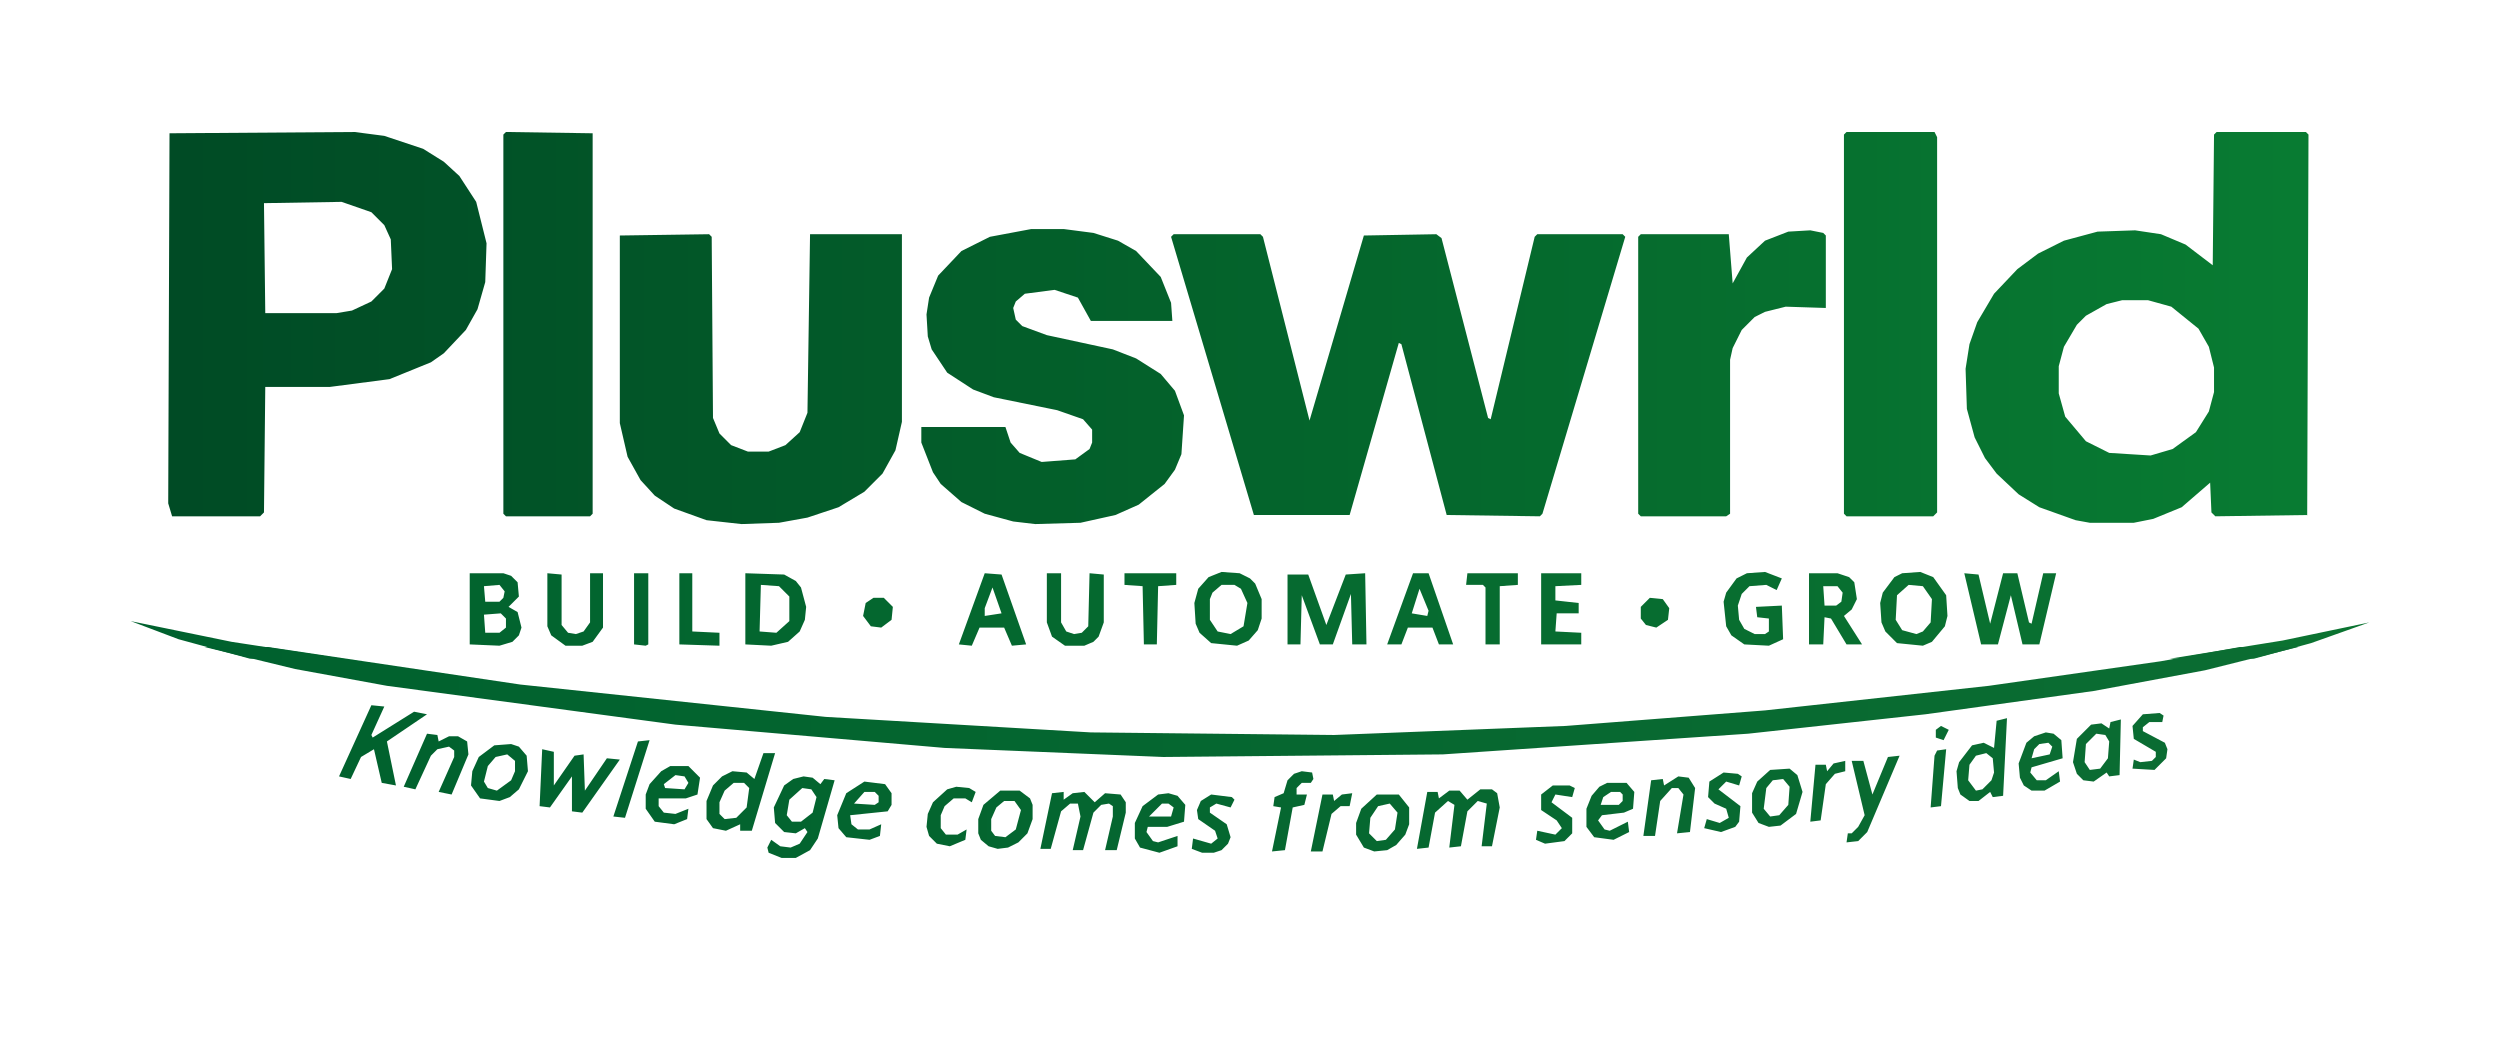
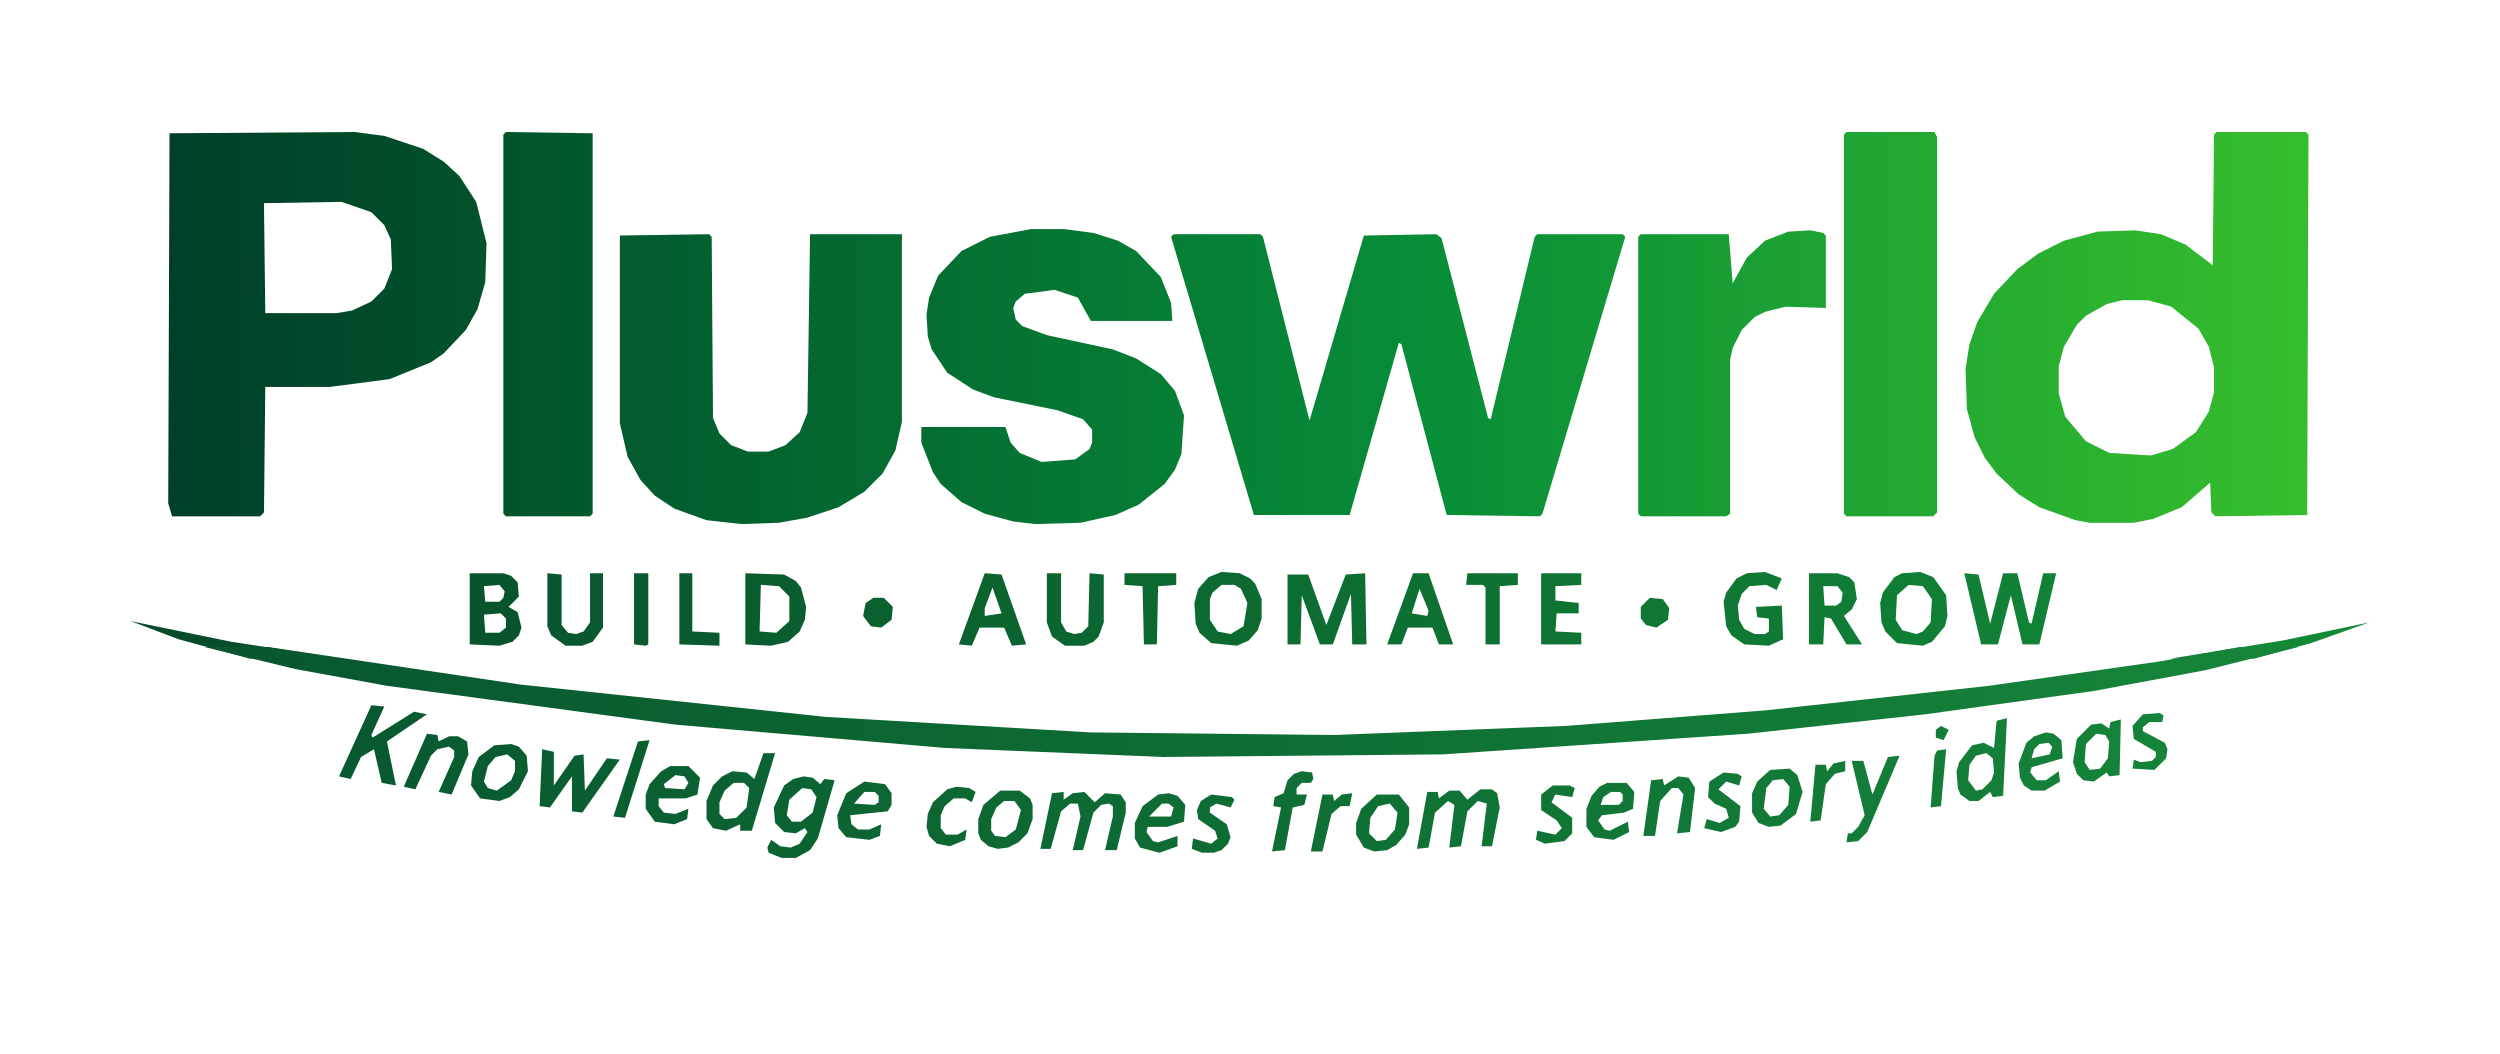
<svg xmlns="http://www.w3.org/2000/svg" width="1932" height="814" viewBox="0 0 1932 814" role="img" aria-labelledby="title desc" shape-rendering="geometricPrecision">
  <defs>
    <linearGradient id="word" x1="0" y1="0" x2="1" y2="0">
-       <stop offset="0" stop-color="#004b25" />
-       <stop offset="1" stop-color="#087b32" />
+       <stop offset="0" stop-color="#003f28" />
+       <stop offset="0.58" stop-color="#078c38" />
+       <stop offset="1" stop-color="#36bd2d" />
    </linearGradient>
    <linearGradient id="mid" x1="0" y1="0" x2="1" y2="0">
-       <stop offset="0" stop-color="#00612e" />
-       <stop offset="1" stop-color="#0b7331" />
+       <stop offset="0" stop-color="#064a2b" />
+       <stop offset="1" stop-color="#138b38" />
    </linearGradient>
    <linearGradient id="low" x1="0" y1="0" x2="1" y2="0">
-       <stop offset="0" stop-color="#00612e" />
-       <stop offset="1" stop-color="#0b6d32" />
+       <stop offset="0" stop-color="#07552f" />
+       <stop offset="1" stop-color="#16863a" />
    </linearGradient>
  </defs>
  <path d="M 905,183 L 969,398 L 1043,398 L 1081,265 L 1083,266 L 1118,398 L 1190,399 L 1192,397 L 1256,183 L 1254,181 L 1188,181 L 1186,183 L 1152,324 L 1150,323 L 1114,184 L 1110,181 L 1054,182 L 1012,325 L 976,183 L 974,181 L 907,181 Z M 479,182 L 479,327 L 485,353 L 495,371 L 506,383 L 521,393 L 546,402 L 573,405 L 602,404 L 624,400 L 648,392 L 668,380 L 682,366 L 692,348 L 697,326 L 697,181 L 626,181 L 624,319 L 618,334 L 607,344 L 594,349 L 578,349 L 565,344 L 556,335 L 551,323 L 550,183 L 548,181 Z M 1409,180 L 1399,178 L 1382,179 L 1364,186 L 1350,199 L 1339,219 L 1336,181 L 1268,181 L 1266,183 L 1266,397 L 1268,399 L 1334,399 L 1337,397 L 1337,278 L 1339,269 L 1346,255 L 1356,245 L 1364,241 L 1380,237 L 1411,238 L 1411,182 Z M 765,183 L 743,194 L 725,213 L 718,230 L 716,243 L 717,260 L 720,270 L 732,288 L 752,301 L 768,307 L 817,317 L 837,324 L 844,332 L 844,342 L 842,347 L 831,355 L 805,357 L 788,350 L 781,342 L 777,330 L 712,330 L 712,342 L 721,365 L 727,374 L 743,388 L 761,397 L 783,403 L 800,405 L 835,404 L 862,398 L 880,390 L 900,374 L 908,363 L 913,351 L 915,321 L 908,302 L 897,289 L 878,277 L 860,270 L 809,259 L 790,252 L 785,247 L 783,238 L 785,233 L 792,227 L 815,224 L 833,230 L 843,248 L 906,248 L 905,234 L 897,214 L 878,194 L 864,186 L 845,180 L 822,177 L 797,177 Z M 1782,102 L 1713,102 L 1711,104 L 1710,205 L 1689,189 L 1670,181 L 1650,178 L 1621,179 L 1595,186 L 1575,196 L 1559,208 L 1541,227 L 1528,249 L 1522,266 L 1519,285 L 1520,316 L 1526,338 L 1534,354 L 1543,366 L 1560,382 L 1576,392 L 1604,402 L 1615,404 L 1649,404 L 1664,401 L 1686,392 L 1708,373 L 1709,396 L 1712,399 L 1783,398 L 1784,104 Z M 1628,235 L 1640,232 L 1660,232 L 1678,237 L 1699,254 L 1707,268 L 1711,284 L 1711,303 L 1707,318 L 1697,334 L 1679,347 L 1662,352 L 1630,350 L 1612,341 L 1596,322 L 1591,304 L 1591,283 L 1595,268 L 1605,251 L 1612,244 Z M 1427,102 L 1425,104 L 1425,397 L 1427,399 L 1494,399 L 1497,396 L 1497,106 L 1495,102 Z M 391,102 L 389,104 L 389,397 L 391,399 L 456,399 L 458,397 L 458,103 Z M 327,115 L 297,105 L 274,102 L 131,103 L 130,389 L 133,399 L 201,399 L 204,396 L 205,299 L 255,299 L 301,293 L 333,280 L 343,273 L 360,255 L 369,239 L 375,218 L 376,188 L 368,156 L 355,136 L 343,125 Z M 204,157 L 264,156 L 287,164 L 297,174 L 302,185 L 303,208 L 297,223 L 287,233 L 272,240 L 260,242 L 205,242 Z" fill="url(#word)" fill-rule="evenodd" />
  <path d="M 1831,481 L 1764,495 L 1677,509 L 1742,509 L 1786,497 Z M 101,480 L 138,494 L 193,509 L 264,509 L 179,496 Z M 1275,462 L 1268,469 L 1268,478 L 1272,483 L 1280,485 L 1289,479 L 1290,470 L 1285,463 Z M 675,462 L 669,466 L 667,476 L 673,484 L 681,485 L 689,479 L 690,469 L 683,462 Z M 1518,443 L 1531,498 L 1544,498 L 1554,460 L 1563,498 L 1576,498 L 1589,443 L 1579,443 L 1570,482 L 1568,481 L 1559,443 L 1548,443 L 1538,482 L 1529,444 Z M 1398,443 L 1398,498 L 1409,498 L 1410,477 L 1415,478 L 1427,498 L 1439,498 L 1425,476 L 1431,471 L 1435,463 L 1433,450 L 1429,446 L 1420,443 Z M 1409,453 L 1420,453 L 1424,458 L 1423,465 L 1419,468 L 1410,468 Z M 1191,443 L 1191,498 L 1222,498 L 1222,489 L 1202,488 L 1203,474 L 1220,474 L 1220,466 L 1202,464 L 1202,453 L 1222,452 L 1222,443 Z M 1134,443 L 1133,452 L 1146,452 L 1148,454 L 1148,498 L 1159,498 L 1159,453 L 1173,452 L 1173,443 Z M 1092,443 L 1072,498 L 1083,498 L 1088,485 L 1107,485 L 1112,498 L 1123,498 L 1104,443 Z M 1097,455 L 1104,472 L 1103,476 L 1091,474 Z M 995,444 L 995,498 L 1005,498 L 1006,460 L 1020,498 L 1030,498 L 1044,459 L 1045,498 L 1056,498 L 1055,443 L 1040,444 L 1025,483 L 1011,444 Z M 869,443 L 869,452 L 883,453 L 884,498 L 894,498 L 895,453 L 909,452 L 909,443 Z M 809,443 L 809,481 L 813,492 L 823,499 L 838,499 L 845,496 L 849,492 L 853,481 L 853,444 L 842,443 L 841,484 L 836,489 L 830,490 L 824,488 L 820,481 L 820,443 Z M 761,443 L 741,498 L 751,499 L 757,485 L 776,485 L 782,499 L 793,498 L 774,444 Z M 767,454 L 774,474 L 761,476 L 761,470 Z M 576,443 L 576,498 L 596,499 L 609,496 L 618,488 L 622,479 L 623,469 L 619,454 L 615,449 L 606,444 Z M 588,452 L 602,453 L 610,461 L 610,480 L 600,489 L 587,488 Z M 525,443 L 525,498 L 556,499 L 556,489 L 535,488 L 535,443 Z M 490,443 L 490,498 L 499,499 L 501,498 L 501,443 Z M 423,443 L 423,484 L 426,491 L 437,499 L 450,499 L 458,496 L 466,485 L 466,443 L 456,443 L 456,481 L 451,488 L 445,490 L 439,489 L 434,483 L 434,444 Z M 363,443 L 363,498 L 386,499 L 396,496 L 401,491 L 403,485 L 400,473 L 393,469 L 401,461 L 400,450 L 395,445 L 389,443 Z M 374,475 L 387,474 L 391,478 L 391,485 L 386,489 L 375,489 Z M 374,453 L 386,452 L 390,457 L 389,462 L 386,465 L 375,465 Z M 1470,443 L 1464,446 L 1455,458 L 1453,466 L 1454,481 L 1457,488 L 1466,497 L 1486,499 L 1493,496 L 1503,484 L 1505,476 L 1504,460 L 1494,446 L 1484,442 Z M 1475,452 L 1486,453 L 1493,463 L 1492,481 L 1486,488 L 1481,490 L 1470,487 L 1465,479 L 1466,460 Z M 1350,443 L 1342,447 L 1334,458 L 1332,465 L 1334,484 L 1338,491 L 1348,498 L 1367,499 L 1378,494 L 1377,468 L 1357,469 L 1358,477 L 1367,478 L 1367,488 L 1364,490 L 1356,490 L 1348,486 L 1344,479 L 1343,468 L 1346,459 L 1352,453 L 1365,452 L 1373,456 L 1377,447 L 1364,442 Z M 944,442 L 934,446 L 926,455 L 923,466 L 924,482 L 927,489 L 936,497 L 956,499 L 965,495 L 972,487 L 975,478 L 975,463 L 970,451 L 966,447 L 958,443 Z M 944,452 L 954,452 L 959,455 L 964,466 L 961,484 L 951,490 L 941,488 L 935,479 L 935,463 L 937,458 Z" fill="url(#mid)" fill-rule="evenodd" />
  <path d="M 952,616 L 936,614 L 928,619 L 925,626 L 926,633 L 939,642 L 941,648 L 936,652 L 922,648 L 921,656 L 929,659 L 938,659 L 944,657 L 949,652 L 951,647 L 948,637 L 935,628 L 935,624 L 940,621 L 951,624 L 954,618 Z M 1081,614 L 1064,614 L 1052,625 L 1048,636 L 1048,645 L 1054,655 L 1062,658 L 1072,657 L 1079,653 L 1086,645 L 1089,637 L 1089,624 Z M 1074,621 L 1080,628 L 1078,641 L 1071,649 L 1064,650 L 1058,644 L 1059,632 L 1065,623 Z M 1045,613 L 1037,614 L 1031,619 L 1030,614 L 1022,614 L 1013,658 L 1022,658 L 1029,629 L 1036,623 L 1043,623 Z M 910,615 L 903,613 L 895,614 L 883,623 L 877,636 L 877,648 L 881,655 L 896,659 L 910,654 L 910,646 L 895,651 L 891,650 L 886,643 L 887,639 L 902,639 L 915,635 L 916,622 Z M 907,624 L 905,631 L 888,631 L 898,621 L 903,621 Z M 813,613 L 804,656 L 812,656 L 820,627 L 827,621 L 833,621 L 835,631 L 829,657 L 837,657 L 845,628 L 851,622 L 857,621 L 860,623 L 860,631 L 854,657 L 863,657 L 870,628 L 870,620 L 866,614 L 854,613 L 846,620 L 838,612 L 829,613 L 822,618 L 822,612 Z M 1157,613 L 1153,610 L 1144,610 L 1134,618 L 1128,611 L 1120,611 L 1112,617 L 1111,612 L 1103,612 L 1095,656 L 1104,655 L 1109,628 L 1119,619 L 1124,622 L 1120,655 L 1129,654 L 1134,627 L 1142,619 L 1149,621 L 1145,654 L 1153,654 L 1159,624 Z M 788,611 L 773,611 L 760,622 L 756,633 L 756,644 L 758,649 L 764,654 L 771,656 L 779,655 L 787,651 L 794,644 L 798,633 L 798,622 L 796,617 Z M 784,619 L 789,626 L 785,641 L 777,647 L 769,646 L 766,642 L 766,633 L 770,624 L 776,619 Z M 749,609 L 739,608 L 732,610 L 721,620 L 717,629 L 716,639 L 718,646 L 724,652 L 734,654 L 746,649 L 747,641 L 740,645 L 731,645 L 727,640 L 727,630 L 730,623 L 737,617 L 746,617 L 751,620 L 754,612 Z M 1213,607 L 1200,607 L 1191,614 L 1191,626 L 1203,634 L 1207,640 L 1202,645 L 1188,642 L 1187,649 L 1194,652 L 1209,650 L 1215,644 L 1215,632 L 1199,620 L 1202,614 L 1215,616 L 1217,609 Z M 1257,605 L 1242,605 L 1236,608 L 1230,615 L 1226,625 L 1226,639 L 1232,647 L 1247,649 L 1259,643 L 1258,635 L 1244,642 L 1240,641 L 1235,634 L 1238,630 L 1255,628 L 1262,625 L 1263,612 Z M 1237,622 L 1239,616 L 1245,612 L 1252,612 L 1254,614 L 1254,619 L 1251,622 Z M 684,606 L 668,604 L 654,613 L 647,630 L 648,640 L 654,647 L 672,649 L 680,646 L 681,637 L 672,641 L 663,641 L 658,637 L 657,630 L 686,627 L 689,622 L 689,613 Z M 660,621 L 668,612 L 676,612 L 679,615 L 679,620 L 676,622 Z M 1305,601 L 1297,600 L 1286,607 L 1285,602 L 1276,603 L 1270,646 L 1279,646 L 1283,619 L 1292,609 L 1297,609 L 1301,614 L 1296,644 L 1306,643 L 1310,609 Z M 645,603 L 637,602 L 634,606 L 628,601 L 621,600 L 613,602 L 606,607 L 598,624 L 599,636 L 606,643 L 615,644 L 622,640 L 624,643 L 618,652 L 611,655 L 603,654 L 596,649 L 593,655 L 594,659 L 604,663 L 615,663 L 626,657 L 632,648 Z M 627,610 L 631,616 L 628,628 L 619,635 L 612,635 L 608,630 L 610,618 L 620,609 Z M 1343,598 L 1332,597 L 1321,604 L 1320,616 L 1325,621 L 1334,625 L 1336,632 L 1329,636 L 1319,633 L 1317,640 L 1330,643 L 1341,639 L 1344,635 L 1345,623 L 1328,610 L 1334,604 L 1344,607 L 1346,600 Z M 1014,597 L 1006,596 L 1000,598 L 995,603 L 992,613 L 985,616 L 984,623 L 990,624 L 983,658 L 993,657 L 999,624 L 1008,622 L 1010,614 L 1002,614 L 1002,609 L 1006,605 L 1013,605 L 1015,602 Z M 1383,594 L 1368,595 L 1358,604 L 1354,613 L 1354,628 L 1359,636 L 1367,639 L 1376,638 L 1388,629 L 1393,612 L 1389,599 Z M 1378,602 L 1383,608 L 1382,622 L 1375,630 L 1368,631 L 1363,625 L 1365,609 L 1370,603 Z M 532,592 L 518,592 L 511,596 L 502,606 L 499,614 L 499,625 L 506,635 L 521,637 L 531,633 L 532,625 L 522,629 L 513,628 L 509,623 L 509,617 L 530,617 L 539,614 L 541,601 Z M 513,606 L 522,599 L 529,600 L 532,605 L 529,610 L 514,609 Z M 1426,588 L 1417,590 L 1412,596 L 1411,591 L 1403,591 L 1399,635 L 1407,634 L 1411,606 L 1418,598 L 1426,596 Z M 1468,584 L 1459,585 L 1447,614 L 1440,588 L 1431,588 L 1441,630 L 1436,639 L 1431,644 L 1428,644 L 1427,651 L 1436,650 L 1443,643 Z M 599,582 L 590,582 L 583,602 L 577,597 L 566,596 L 558,600 L 551,607 L 546,619 L 546,633 L 551,640 L 561,642 L 572,637 L 572,642 L 581,642 Z M 575,605 L 579,609 L 577,624 L 569,632 L 560,633 L 556,629 L 556,620 L 560,611 L 567,605 Z M 1504,579 L 1497,580 L 1495,584 L 1492,624 L 1500,623 Z M 417,623 L 425,624 L 442,600 L 442,627 L 450,628 L 479,587 L 469,586 L 452,611 L 451,583 L 444,584 L 428,607 L 428,581 L 419,579 Z M 401,577 L 395,575 L 382,576 L 370,585 L 365,596 L 364,607 L 371,617 L 386,619 L 394,616 L 401,610 L 408,596 L 407,584 Z M 392,583 L 398,588 L 398,596 L 395,603 L 384,611 L 377,609 L 374,604 L 377,592 L 383,585 Z M 502,572 L 493,573 L 474,631 L 483,632 Z M 330,567 L 312,608 L 321,610 L 333,584 L 338,579 L 347,577 L 351,580 L 351,585 L 339,612 L 349,614 L 362,583 L 361,573 L 354,569 L 347,569 L 339,573 L 338,568 Z M 1587,567 L 1581,566 L 1572,569 L 1566,574 L 1560,590 L 1561,601 L 1564,607 L 1570,611 L 1580,611 L 1592,604 L 1591,596 L 1581,603 L 1574,603 L 1569,597 L 1570,593 L 1594,586 L 1593,572 Z M 1586,577 L 1584,583 L 1570,586 L 1572,579 L 1576,575 L 1583,574 Z M 1500,561 L 1496,564 L 1496,570 L 1502,572 L 1506,564 Z M 1639,556 L 1631,558 L 1630,563 L 1624,559 L 1616,560 L 1605,571 L 1602,589 L 1605,598 L 1610,603 L 1618,604 L 1628,597 L 1630,600 L 1638,599 Z M 1627,568 L 1630,573 L 1629,586 L 1623,594 L 1615,595 L 1611,589 L 1612,575 L 1620,567 Z M 1551,555 L 1543,557 L 1541,578 L 1533,574 L 1524,576 L 1514,589 L 1512,596 L 1513,609 L 1515,614 L 1522,619 L 1529,619 L 1538,612 L 1540,616 L 1548,615 Z M 1535,582 L 1540,586 L 1541,597 L 1539,603 L 1532,610 L 1527,611 L 1521,603 L 1522,591 L 1527,584 Z M 1669,551 L 1656,552 L 1648,561 L 1649,571 L 1666,581 L 1666,585 L 1663,588 L 1654,589 L 1649,587 L 1648,594 L 1665,595 L 1674,586 L 1675,579 L 1673,574 L 1656,565 L 1656,562 L 1661,558 L 1671,558 L 1672,553 Z M 287,545 L 262,600 L 271,602 L 279,585 L 289,579 L 295,605 L 306,607 L 299,573 L 330,552 L 320,550 L 288,570 L 287,568 L 297,546 Z M 158,500 L 228,517 L 299,530 L 522,560 L 730,578 L 899,585 L 1115,583 L 1351,567 L 1488,552 L 1618,534 L 1704,518 L 1776,500 L 1731,500 L 1670,511 L 1537,530 L 1364,549 L 1210,561 L 1031,568 L 843,566 L 638,554 L 402,529 L 207,500 Z" fill="url(#low)" fill-rule="evenodd" />
</svg>
